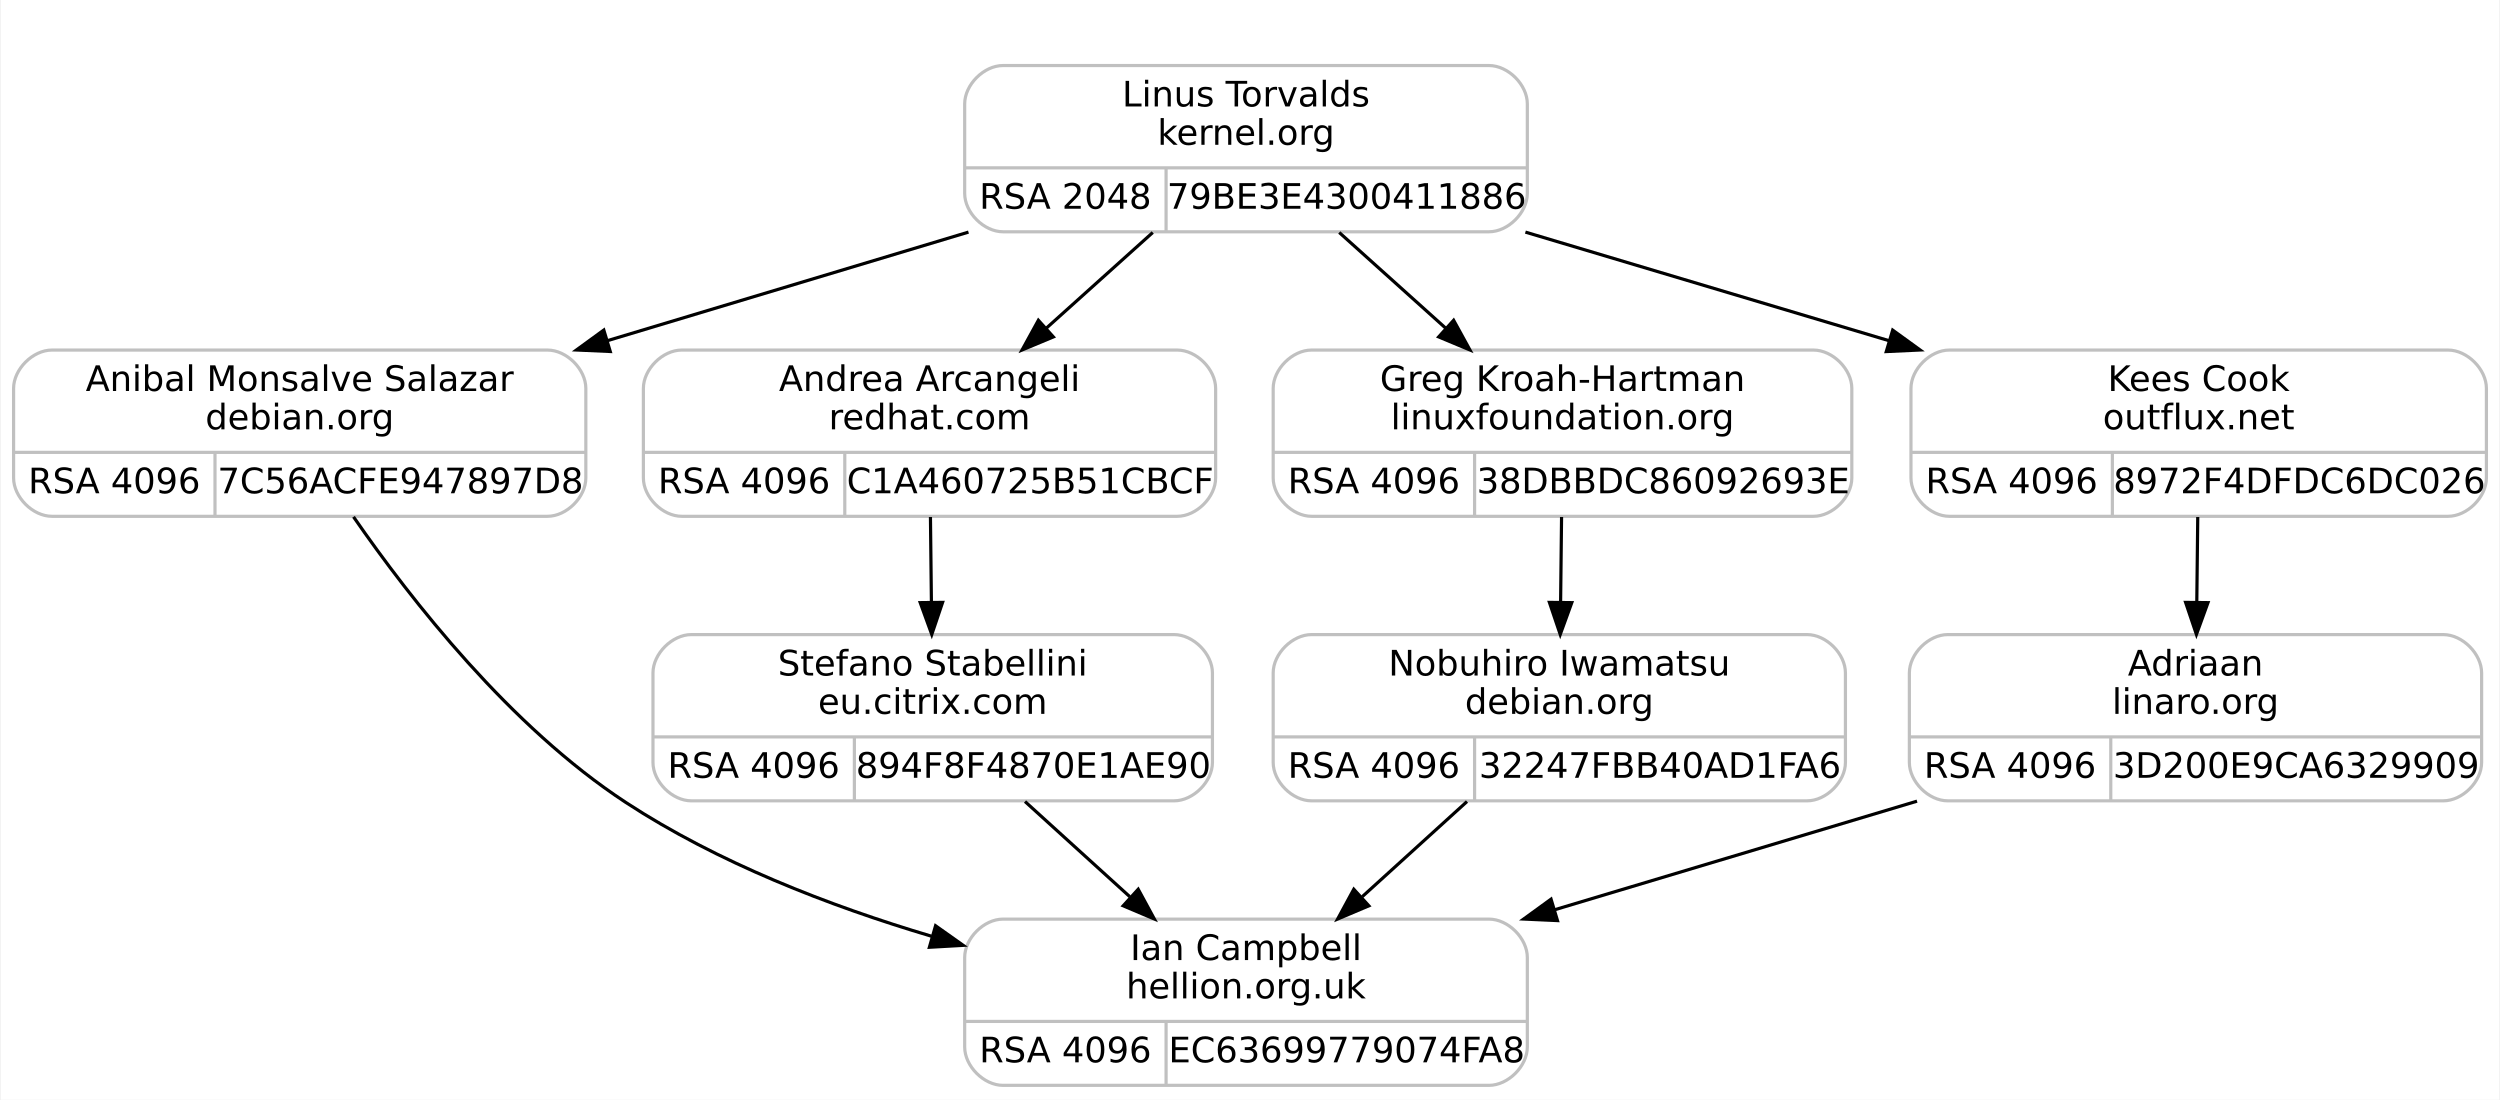
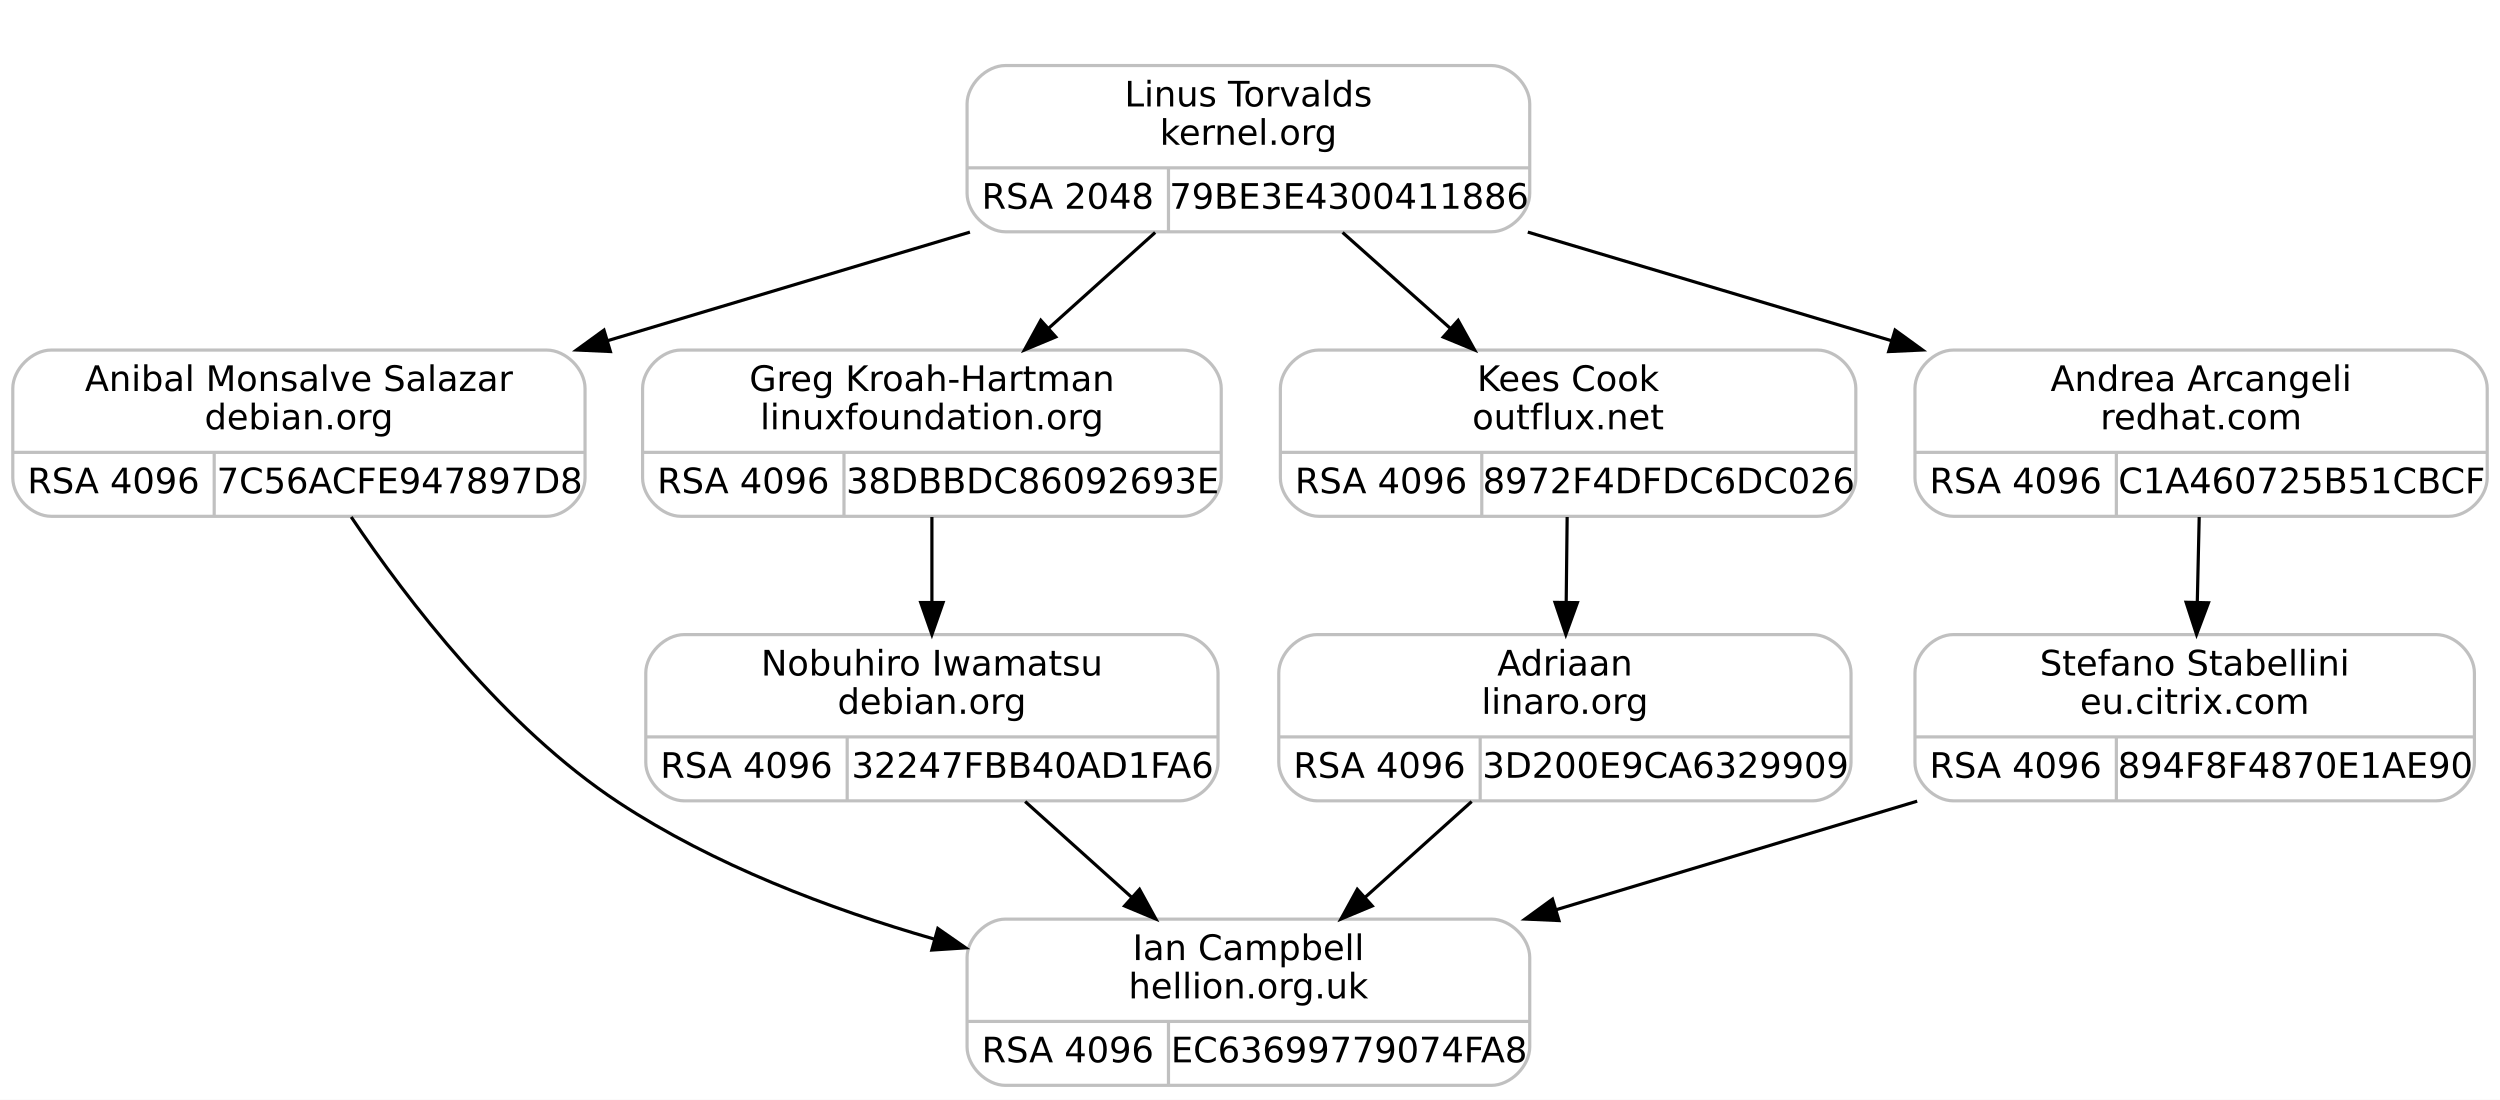
- <svg xmlns="http://www.w3.org/2000/svg" width="782pt" height="344pt" viewBox="0.00 0.00 781.50 344.00">
+ <svg xmlns="http://www.w3.org/2000/svg" width="782pt" height="344pt" viewBox="0.00 0.00 782.00 344.00">
  <g id="graph0" class="graph" transform="scale(1 1) rotate(0) translate(4 340)">
-     <polygon fill="#ffffff" stroke="transparent" points="-4,4 -4,-340 777.5,-340 777.5,4 -4,4" />
+     <polygon fill="#ffffff" stroke="transparent" points="-4,4 -4,-340 778,-340 778,4 -4,4" />
    <g id="clust1" class="cluster">
-       <polygon fill="none" stroke="#ffffff" points="289.5,-259 289.5,-328 481.5,-328 481.5,-259 289.5,-259" />
+       <polygon fill="none" stroke="#ffffff" points="290.5,-259 290.5,-328 482.5,-328 482.5,-259 290.5,-259" />
    </g>
    <g id="node1" class="node">
      <path fill="none" stroke="#c0c0c0" d="M12,-178.5C12,-178.5 167,-178.5 167,-178.5 173,-178.5 179,-184.5 179,-190.5 179,-190.5 179,-218.5 179,-218.5 179,-224.5 173,-230.5 167,-230.5 167,-230.5 12,-230.5 12,-230.5 6,-230.5 0,-224.5 0,-218.5 0,-218.5 0,-190.5 0,-190.5 0,-184.5 6,-178.5 12,-178.5" />
      <text text-anchor="middle" x="89.5" y="-217.7" font-family="droid sans,dejavu sans,helvetica" font-size="11.00" fill="#000000">Anibal Monsalve Salazar</text>
      <text text-anchor="middle" x="89.5" y="-205.7" font-family="droid sans,dejavu sans,helvetica" font-size="11.00" fill="#000000">debian.org</text>
      <polyline fill="none" stroke="#c0c0c0" points="0,-198.5 179,-198.5 " />
      <text text-anchor="middle" x="31.5" y="-185.7" font-family="droid sans,dejavu sans,helvetica" font-size="11.00" fill="#000000">RSA 4096</text>
      <polyline fill="none" stroke="#c0c0c0" points="63,-178.5 63,-198.5 " />
      <text text-anchor="middle" x="121" y="-185.7" font-family="droid sans,dejavu sans,helvetica" font-size="11.00" fill="#000000">7C56ACFE947897D8</text>
    </g>
    <g id="node3" class="node">
-       <path fill="none" stroke="#c0c0c0" d="M309.5,-.5C309.5,-.5 461.5,-.5 461.5,-.5 467.5,-.5 473.5,-6.5 473.5,-12.5 473.5,-12.5 473.5,-40.5 473.5,-40.5 473.5,-46.5 467.5,-52.5 461.5,-52.5 461.5,-52.5 309.5,-52.5 309.5,-52.5 303.5,-52.5 297.5,-46.5 297.5,-40.5 297.5,-40.5 297.5,-12.5 297.5,-12.5 297.5,-6.5 303.5,-.5 309.5,-.5" />
-       <text text-anchor="middle" x="385.5" y="-39.7" font-family="droid sans,dejavu sans,helvetica" font-size="11.00" fill="#000000">Ian Campbell</text>
-       <text text-anchor="middle" x="385.5" y="-27.7" font-family="droid sans,dejavu sans,helvetica" font-size="11.00" fill="#000000">hellion.org.uk</text>
-       <polyline fill="none" stroke="#c0c0c0" points="297.5,-20.5 473.5,-20.5 " />
-       <text text-anchor="middle" x="329" y="-7.7" font-family="droid sans,dejavu sans,helvetica" font-size="11.00" fill="#000000">RSA 4096</text>
-       <polyline fill="none" stroke="#c0c0c0" points="360.5,-.5 360.5,-20.5 " />
-       <text text-anchor="middle" x="417" y="-7.7" font-family="droid sans,dejavu sans,helvetica" font-size="11.00" fill="#000000">EC63699779074FA8</text>
+       <path fill="none" stroke="#c0c0c0" d="M310.5,-.5C310.5,-.5 462.5,-.5 462.5,-.5 468.5,-.5 474.5,-6.5 474.5,-12.5 474.5,-12.5 474.5,-40.5 474.5,-40.5 474.5,-46.5 468.5,-52.5 462.5,-52.5 462.5,-52.5 310.5,-52.5 310.5,-52.5 304.5,-52.5 298.5,-46.5 298.5,-40.5 298.5,-40.5 298.5,-12.5 298.5,-12.5 298.5,-6.5 304.5,-.5 310.5,-.5" />
+       <text text-anchor="middle" x="386.5" y="-39.7" font-family="droid sans,dejavu sans,helvetica" font-size="11.00" fill="#000000">Ian Campbell</text>
+       <text text-anchor="middle" x="386.5" y="-27.7" font-family="droid sans,dejavu sans,helvetica" font-size="11.00" fill="#000000">hellion.org.uk</text>
+       <polyline fill="none" stroke="#c0c0c0" points="298.5,-20.5 474.5,-20.5 " />
+       <text text-anchor="middle" x="330" y="-7.7" font-family="droid sans,dejavu sans,helvetica" font-size="11.00" fill="#000000">RSA 4096</text>
+       <polyline fill="none" stroke="#c0c0c0" points="361.5,-.5 361.5,-20.5 " />
+       <text text-anchor="middle" x="418" y="-7.7" font-family="droid sans,dejavu sans,helvetica" font-size="11.00" fill="#000000">EC63699779074FA8</text>
    </g>
    <g id="edge2" class="edge">
-       <path fill="none" stroke="#000000" d="M106.326,-178.333C124.409,-152.189 155.462,-112.587 191.5,-89 220.21,-70.209 255.005,-56.687 287.156,-47.137" />
-       <polygon fill="#000000" stroke="#000000" points="288.393,-50.423 297.039,-44.299 286.462,-43.695 288.393,-50.423" />
+       <path fill="none" stroke="#000000" d="M105.857,-178.289C123.476,-152.11 153.833,-112.481 189.5,-89 219.096,-69.516 255.173,-55.764 288.327,-46.221" />
+       <polygon fill="#000000" stroke="#000000" points="289.354,-49.568 298.05,-43.516 287.478,-42.824 289.354,-49.568" />
    </g>
    <g id="node2" class="node">
-       <path fill="none" stroke="#c0c0c0" d="M309.5,-267.5C309.5,-267.5 461.5,-267.5 461.5,-267.5 467.5,-267.5 473.5,-273.5 473.5,-279.5 473.5,-279.5 473.5,-307.5 473.5,-307.5 473.5,-313.5 467.5,-319.5 461.5,-319.5 461.5,-319.5 309.5,-319.5 309.5,-319.5 303.5,-319.5 297.5,-313.5 297.5,-307.5 297.5,-307.5 297.5,-279.5 297.5,-279.5 297.5,-273.5 303.5,-267.5 309.5,-267.5" />
-       <text text-anchor="middle" x="385.5" y="-306.7" font-family="droid sans,dejavu sans,helvetica" font-size="11.00" fill="#000000">Linus Torvalds</text>
-       <text text-anchor="middle" x="385.5" y="-294.7" font-family="droid sans,dejavu sans,helvetica" font-size="11.00" fill="#000000">kernel.org</text>
-       <polyline fill="none" stroke="#c0c0c0" points="297.5,-287.5 473.5,-287.5 " />
-       <text text-anchor="middle" x="329" y="-274.7" font-family="droid sans,dejavu sans,helvetica" font-size="11.00" fill="#000000">RSA 2048</text>
-       <polyline fill="none" stroke="#c0c0c0" points="360.5,-267.5 360.5,-287.5 " />
-       <text text-anchor="middle" x="417" y="-274.7" font-family="droid sans,dejavu sans,helvetica" font-size="11.00" fill="#000000">79BE3E4300411886</text>
+       <path fill="none" stroke="#c0c0c0" d="M310.5,-267.5C310.5,-267.5 462.5,-267.5 462.5,-267.5 468.5,-267.5 474.5,-273.5 474.5,-279.5 474.5,-279.5 474.5,-307.5 474.5,-307.5 474.5,-313.5 468.5,-319.5 462.5,-319.5 462.5,-319.5 310.5,-319.5 310.5,-319.5 304.5,-319.5 298.5,-313.5 298.5,-307.5 298.5,-307.5 298.5,-279.5 298.5,-279.5 298.5,-273.5 304.5,-267.5 310.5,-267.5" />
+       <text text-anchor="middle" x="386.5" y="-306.7" font-family="droid sans,dejavu sans,helvetica" font-size="11.00" fill="#000000">Linus Torvalds</text>
+       <text text-anchor="middle" x="386.5" y="-294.7" font-family="droid sans,dejavu sans,helvetica" font-size="11.00" fill="#000000">kernel.org</text>
+       <polyline fill="none" stroke="#c0c0c0" points="298.5,-287.5 474.5,-287.5 " />
+       <text text-anchor="middle" x="330" y="-274.7" font-family="droid sans,dejavu sans,helvetica" font-size="11.00" fill="#000000">RSA 2048</text>
+       <polyline fill="none" stroke="#c0c0c0" points="361.5,-267.5 361.5,-287.5 " />
+       <text text-anchor="middle" x="418" y="-274.7" font-family="droid sans,dejavu sans,helvetica" font-size="11.00" fill="#000000">79BE3E4300411886</text>
    </g>
    <g id="edge1" class="edge">
-       <path fill="none" stroke="#000000" d="M298.69,-267.398C263.222,-256.734 222.062,-244.358 185.683,-233.42" />
-       <polygon fill="#000000" stroke="#000000" points="186.637,-230.052 176.052,-230.524 184.621,-236.756 186.637,-230.052" />
+       <path fill="none" stroke="#000000" d="M299.397,-267.398C263.808,-256.734 222.51,-244.358 186.008,-233.42" />
+       <polygon fill="#000000" stroke="#000000" points="186.929,-230.042 176.345,-230.524 184.919,-236.748 186.929,-230.042" />
    </g>
    <g id="node4" class="node">
-       <path fill="none" stroke="#c0c0c0" d="M209,-178.5C209,-178.5 364,-178.5 364,-178.5 370,-178.5 376,-184.5 376,-190.5 376,-190.5 376,-218.5 376,-218.5 376,-224.5 370,-230.5 364,-230.5 364,-230.5 209,-230.5 209,-230.5 203,-230.5 197,-224.5 197,-218.5 197,-218.5 197,-190.5 197,-190.5 197,-184.5 203,-178.5 209,-178.5" />
-       <text text-anchor="middle" x="286.5" y="-217.7" font-family="droid sans,dejavu sans,helvetica" font-size="11.00" fill="#000000">Andrea Arcangeli</text>
-       <text text-anchor="middle" x="286.5" y="-205.7" font-family="droid sans,dejavu sans,helvetica" font-size="11.00" fill="#000000">redhat.com</text>
-       <polyline fill="none" stroke="#c0c0c0" points="197,-198.5 376,-198.5 " />
+       <path fill="none" stroke="#c0c0c0" d="M209,-178.5C209,-178.5 366,-178.5 366,-178.5 372,-178.5 378,-184.5 378,-190.5 378,-190.5 378,-218.5 378,-218.5 378,-224.5 372,-230.5 366,-230.5 366,-230.5 209,-230.5 209,-230.5 203,-230.5 197,-224.5 197,-218.5 197,-218.5 197,-190.5 197,-190.5 197,-184.5 203,-178.5 209,-178.5" />
+       <text text-anchor="middle" x="287.5" y="-217.7" font-family="droid sans,dejavu sans,helvetica" font-size="11.00" fill="#000000">Greg Kroah-Hartman</text>
+       <text text-anchor="middle" x="287.5" y="-205.7" font-family="droid sans,dejavu sans,helvetica" font-size="11.00" fill="#000000">linuxfoundation.org</text>
+       <polyline fill="none" stroke="#c0c0c0" points="197,-198.5 378,-198.5 " />
      <text text-anchor="middle" x="228.5" y="-185.7" font-family="droid sans,dejavu sans,helvetica" font-size="11.00" fill="#000000">RSA 4096</text>
      <polyline fill="none" stroke="#c0c0c0" points="260,-178.5 260,-198.5 " />
-       <text text-anchor="middle" x="318" y="-185.7" font-family="droid sans,dejavu sans,helvetica" font-size="11.00" fill="#000000">C1A460725B51CBCF</text>
+       <text text-anchor="middle" x="319" y="-185.7" font-family="droid sans,dejavu sans,helvetica" font-size="11.00" fill="#000000">38DBBDC86092693E</text>
    </g>
    <g id="edge3" class="edge">
-       <path fill="none" stroke="#000000" d="M356.332,-267.278C345.859,-257.863 333.916,-247.126 322.904,-237.227" />
-       <polygon fill="#000000" stroke="#000000" points="325.236,-234.617 315.459,-230.534 320.556,-239.822 325.236,-234.617" />
+       <path fill="none" stroke="#000000" d="M357.332,-267.278C346.859,-257.863 334.916,-247.126 323.904,-237.227" />
+       <polygon fill="#000000" stroke="#000000" points="326.236,-234.617 316.459,-230.534 321.556,-239.822 326.236,-234.617" />
    </g>
    <g id="node6" class="node">
-       <path fill="none" stroke="#c0c0c0" d="M406,-178.5C406,-178.5 563,-178.5 563,-178.5 569,-178.5 575,-184.5 575,-190.5 575,-190.5 575,-218.5 575,-218.5 575,-224.5 569,-230.5 563,-230.5 563,-230.5 406,-230.5 406,-230.5 400,-230.5 394,-224.5 394,-218.5 394,-218.5 394,-190.5 394,-190.5 394,-184.5 400,-178.5 406,-178.5" />
-       <text text-anchor="middle" x="484.5" y="-217.7" font-family="droid sans,dejavu sans,helvetica" font-size="11.00" fill="#000000">Greg Kroah-Hartman</text>
-       <text text-anchor="middle" x="484.5" y="-205.7" font-family="droid sans,dejavu sans,helvetica" font-size="11.00" fill="#000000">linuxfoundation.org</text>
-       <polyline fill="none" stroke="#c0c0c0" points="394,-198.5 575,-198.5 " />
-       <text text-anchor="middle" x="425.5" y="-185.7" font-family="droid sans,dejavu sans,helvetica" font-size="11.00" fill="#000000">RSA 4096</text>
-       <polyline fill="none" stroke="#c0c0c0" points="457,-178.5 457,-198.5 " />
-       <text text-anchor="middle" x="516" y="-185.7" font-family="droid sans,dejavu sans,helvetica" font-size="11.00" fill="#000000">38DBBDC86092693E</text>
+       <path fill="none" stroke="#c0c0c0" d="M408.5,-178.5C408.5,-178.5 564.5,-178.5 564.5,-178.5 570.5,-178.5 576.5,-184.5 576.5,-190.5 576.5,-190.5 576.5,-218.5 576.5,-218.5 576.5,-224.5 570.5,-230.5 564.5,-230.5 564.5,-230.5 408.5,-230.5 408.5,-230.5 402.5,-230.5 396.5,-224.5 396.5,-218.5 396.5,-218.5 396.5,-190.5 396.5,-190.5 396.5,-184.5 402.5,-178.5 408.5,-178.5" />
+       <text text-anchor="middle" x="486.5" y="-217.7" font-family="droid sans,dejavu sans,helvetica" font-size="11.00" fill="#000000">Kees Cook</text>
+       <text text-anchor="middle" x="486.5" y="-205.7" font-family="droid sans,dejavu sans,helvetica" font-size="11.00" fill="#000000">outflux.net</text>
+       <polyline fill="none" stroke="#c0c0c0" points="396.5,-198.5 576.5,-198.5 " />
+       <text text-anchor="middle" x="428" y="-185.7" font-family="droid sans,dejavu sans,helvetica" font-size="11.00" fill="#000000">RSA 4096</text>
+       <polyline fill="none" stroke="#c0c0c0" points="459.5,-178.5 459.5,-198.5 " />
+       <text text-anchor="middle" x="518" y="-185.7" font-family="droid sans,dejavu sans,helvetica" font-size="11.00" fill="#000000">8972F4DFDC6DC026</text>
    </g>
    <g id="edge6" class="edge">
-       <path fill="none" stroke="#000000" d="M414.668,-267.278C425.141,-257.863 437.084,-247.126 448.096,-237.227" />
-       <polygon fill="#000000" stroke="#000000" points="450.444,-239.822 455.541,-230.534 445.764,-234.617 450.444,-239.822" />
+       <path fill="none" stroke="#000000" d="M415.962,-267.278C426.541,-257.863 438.605,-247.126 449.728,-237.227" />
+       <polygon fill="#000000" stroke="#000000" points="452.105,-239.797 457.248,-230.534 447.451,-234.568 452.105,-239.797" />
    </g>
    <g id="node8" class="node">
-       <path fill="none" stroke="#c0c0c0" d="M605.5,-178.5C605.5,-178.5 761.5,-178.5 761.5,-178.5 767.5,-178.5 773.5,-184.5 773.5,-190.5 773.5,-190.5 773.5,-218.5 773.5,-218.5 773.5,-224.5 767.5,-230.5 761.5,-230.5 761.5,-230.5 605.5,-230.5 605.5,-230.5 599.5,-230.5 593.5,-224.5 593.5,-218.5 593.5,-218.5 593.5,-190.5 593.5,-190.5 593.5,-184.5 599.5,-178.5 605.5,-178.5" />
-       <text text-anchor="middle" x="683.5" y="-217.7" font-family="droid sans,dejavu sans,helvetica" font-size="11.00" fill="#000000">Kees Cook</text>
-       <text text-anchor="middle" x="683.5" y="-205.7" font-family="droid sans,dejavu sans,helvetica" font-size="11.00" fill="#000000">outflux.net</text>
-       <polyline fill="none" stroke="#c0c0c0" points="593.5,-198.5 773.5,-198.5 " />
-       <text text-anchor="middle" x="625" y="-185.7" font-family="droid sans,dejavu sans,helvetica" font-size="11.00" fill="#000000">RSA 4096</text>
-       <polyline fill="none" stroke="#c0c0c0" points="656.5,-178.5 656.5,-198.5 " />
-       <text text-anchor="middle" x="715" y="-185.7" font-family="droid sans,dejavu sans,helvetica" font-size="11.00" fill="#000000">8972F4DFDC6DC026</text>
+       <path fill="none" stroke="#c0c0c0" d="M607,-178.5C607,-178.5 762,-178.5 762,-178.5 768,-178.5 774,-184.5 774,-190.5 774,-190.5 774,-218.5 774,-218.5 774,-224.5 768,-230.5 762,-230.5 762,-230.5 607,-230.5 607,-230.5 601,-230.5 595,-224.5 595,-218.5 595,-218.5 595,-190.5 595,-190.5 595,-184.5 601,-178.5 607,-178.5" />
+       <text text-anchor="middle" x="684.5" y="-217.7" font-family="droid sans,dejavu sans,helvetica" font-size="11.00" fill="#000000">Andrea Arcangeli</text>
+       <text text-anchor="middle" x="684.5" y="-205.7" font-family="droid sans,dejavu sans,helvetica" font-size="11.00" fill="#000000">redhat.com</text>
+       <polyline fill="none" stroke="#c0c0c0" points="595,-198.5 774,-198.5 " />
+       <text text-anchor="middle" x="626.5" y="-185.7" font-family="droid sans,dejavu sans,helvetica" font-size="11.00" fill="#000000">RSA 4096</text>
+       <polyline fill="none" stroke="#c0c0c0" points="658,-178.5 658,-198.5 " />
+       <text text-anchor="middle" x="716" y="-185.7" font-family="droid sans,dejavu sans,helvetica" font-size="11.00" fill="#000000">C1A460725B51CBCF</text>
    </g>
    <g id="edge9" class="edge">
-       <path fill="none" stroke="#000000" d="M472.896,-267.398C508.605,-256.734 550.042,-244.358 586.667,-233.42" />
-       <polygon fill="#000000" stroke="#000000" points="587.783,-236.74 596.363,-230.524 585.779,-230.032 587.783,-236.74" />
+       <path fill="none" stroke="#000000" d="M473.896,-267.398C509.605,-256.734 551.042,-244.358 587.667,-233.42" />
+       <polygon fill="#000000" stroke="#000000" points="588.783,-236.74 597.363,-230.524 586.779,-230.032 588.783,-236.74" />
    </g>
    <g id="node5" class="node">
-       <path fill="none" stroke="#c0c0c0" d="M212,-89.5C212,-89.5 363,-89.5 363,-89.5 369,-89.5 375,-95.5 375,-101.5 375,-101.5 375,-129.5 375,-129.5 375,-135.5 369,-141.5 363,-141.5 363,-141.5 212,-141.5 212,-141.5 206,-141.5 200,-135.5 200,-129.5 200,-129.5 200,-101.5 200,-101.5 200,-95.5 206,-89.5 212,-89.5" />
-       <text text-anchor="middle" x="287.5" y="-128.7" font-family="droid sans,dejavu sans,helvetica" font-size="11.00" fill="#000000">Stefano Stabellini</text>
-       <text text-anchor="middle" x="287.5" y="-116.7" font-family="droid sans,dejavu sans,helvetica" font-size="11.00" fill="#000000">eu.citrix.com</text>
-       <polyline fill="none" stroke="#c0c0c0" points="200,-109.5 375,-109.5 " />
-       <text text-anchor="middle" x="231.5" y="-96.7" font-family="droid sans,dejavu sans,helvetica" font-size="11.00" fill="#000000">RSA 4096</text>
-       <polyline fill="none" stroke="#c0c0c0" points="263,-89.5 263,-109.5 " />
-       <text text-anchor="middle" x="319" y="-96.7" font-family="droid sans,dejavu sans,helvetica" font-size="11.00" fill="#000000">894F8F4870E1AE90</text>
+       <path fill="none" stroke="#c0c0c0" d="M210,-89.5C210,-89.5 365,-89.5 365,-89.5 371,-89.5 377,-95.5 377,-101.5 377,-101.5 377,-129.5 377,-129.5 377,-135.5 371,-141.5 365,-141.5 365,-141.5 210,-141.5 210,-141.5 204,-141.5 198,-135.5 198,-129.5 198,-129.5 198,-101.5 198,-101.5 198,-95.5 204,-89.5 210,-89.5" />
+       <text text-anchor="middle" x="287.5" y="-128.7" font-family="droid sans,dejavu sans,helvetica" font-size="11.00" fill="#000000">Nobuhiro Iwamatsu</text>
+       <text text-anchor="middle" x="287.5" y="-116.7" font-family="droid sans,dejavu sans,helvetica" font-size="11.00" fill="#000000">debian.org</text>
+       <polyline fill="none" stroke="#c0c0c0" points="198,-109.5 377,-109.5 " />
+       <text text-anchor="middle" x="229.5" y="-96.7" font-family="droid sans,dejavu sans,helvetica" font-size="11.00" fill="#000000">RSA 4096</text>
+       <polyline fill="none" stroke="#c0c0c0" points="261,-89.5 261,-109.5 " />
+       <text text-anchor="middle" x="319" y="-96.7" font-family="droid sans,dejavu sans,helvetica" font-size="11.00" fill="#000000">32247FBB40AD1FA6</text>
    </g>
    <g id="edge4" class="edge">
-       <path fill="none" stroke="#000000" d="M286.795,-178.278C286.888,-169.95 286.993,-160.587 287.093,-151.684" />
-       <polygon fill="#000000" stroke="#000000" points="290.595,-151.573 287.207,-141.534 283.595,-151.494 290.595,-151.573" />
+       <path fill="none" stroke="#000000" d="M287.5,-178.278C287.5,-169.95 287.5,-160.587 287.5,-151.684" />
+       <polygon fill="#000000" stroke="#000000" points="291,-151.534 287.5,-141.534 284,-151.534 291,-151.534" />
    </g>
    <g id="edge5" class="edge">
-       <path fill="none" stroke="#000000" d="M316.373,-89.278C326.641,-79.954 338.336,-69.333 349.149,-59.513" />
-       <polygon fill="#000000" stroke="#000000" points="351.783,-61.848 356.833,-52.534 347.077,-56.666 351.783,-61.848" />
+       <path fill="none" stroke="#000000" d="M316.668,-89.278C327.141,-79.863 339.084,-69.126 350.096,-59.227" />
+       <polygon fill="#000000" stroke="#000000" points="352.444,-61.822 357.541,-52.534 347.764,-56.617 352.444,-61.822" />
    </g>
    <g id="node7" class="node">
-       <path fill="none" stroke="#c0c0c0" d="M406,-89.5C406,-89.5 561,-89.5 561,-89.5 567,-89.5 573,-95.5 573,-101.5 573,-101.5 573,-129.5 573,-129.5 573,-135.5 567,-141.5 561,-141.5 561,-141.5 406,-141.5 406,-141.5 400,-141.5 394,-135.5 394,-129.5 394,-129.5 394,-101.5 394,-101.5 394,-95.5 400,-89.5 406,-89.5" />
-       <text text-anchor="middle" x="483.5" y="-128.7" font-family="droid sans,dejavu sans,helvetica" font-size="11.00" fill="#000000">Nobuhiro Iwamatsu</text>
-       <text text-anchor="middle" x="483.5" y="-116.7" font-family="droid sans,dejavu sans,helvetica" font-size="11.00" fill="#000000">debian.org</text>
-       <polyline fill="none" stroke="#c0c0c0" points="394,-109.5 573,-109.5 " />
-       <text text-anchor="middle" x="425.5" y="-96.7" font-family="droid sans,dejavu sans,helvetica" font-size="11.00" fill="#000000">RSA 4096</text>
-       <polyline fill="none" stroke="#c0c0c0" points="457,-89.5 457,-109.5 " />
-       <text text-anchor="middle" x="515" y="-96.7" font-family="droid sans,dejavu sans,helvetica" font-size="11.00" fill="#000000">32247FBB40AD1FA6</text>
+       <path fill="none" stroke="#c0c0c0" d="M408,-89.5C408,-89.5 563,-89.5 563,-89.5 569,-89.5 575,-95.5 575,-101.5 575,-101.5 575,-129.5 575,-129.5 575,-135.5 569,-141.5 563,-141.5 563,-141.5 408,-141.5 408,-141.5 402,-141.5 396,-135.5 396,-129.5 396,-129.5 396,-101.5 396,-101.5 396,-95.5 402,-89.5 408,-89.5" />
+       <text text-anchor="middle" x="485.5" y="-128.7" font-family="droid sans,dejavu sans,helvetica" font-size="11.00" fill="#000000">Adriaan</text>
+       <text text-anchor="middle" x="485.5" y="-116.7" font-family="droid sans,dejavu sans,helvetica" font-size="11.00" fill="#000000">linaro.org</text>
+       <polyline fill="none" stroke="#c0c0c0" points="396,-109.5 575,-109.5 " />
+       <text text-anchor="middle" x="427.5" y="-96.7" font-family="droid sans,dejavu sans,helvetica" font-size="11.00" fill="#000000">RSA 4096</text>
+       <polyline fill="none" stroke="#c0c0c0" points="459,-89.5 459,-109.5 " />
+       <text text-anchor="middle" x="517" y="-96.7" font-family="droid sans,dejavu sans,helvetica" font-size="11.00" fill="#000000">3D200E9CA6329909</text>
    </g>
    <g id="edge7" class="edge">
-       <path fill="none" stroke="#000000" d="M484.205,-178.278C484.112,-169.95 484.007,-160.587 483.907,-151.684" />
-       <polygon fill="#000000" stroke="#000000" points="487.405,-151.494 483.793,-141.534 480.405,-151.573 487.405,-151.494" />
+       <path fill="none" stroke="#000000" d="M486.205,-178.278C486.112,-169.95 486.007,-160.587 485.907,-151.684" />
+       <polygon fill="#000000" stroke="#000000" points="489.405,-151.494 485.793,-141.534 482.405,-151.573 489.405,-151.494" />
    </g>
    <g id="edge8" class="edge">
-       <path fill="none" stroke="#000000" d="M454.627,-89.278C444.359,-79.954 432.664,-69.333 421.851,-59.513" />
-       <polygon fill="#000000" stroke="#000000" points="423.923,-56.666 414.167,-52.534 419.217,-61.848 423.923,-56.666" />
+       <path fill="none" stroke="#000000" d="M456.332,-89.278C445.859,-79.863 433.916,-69.126 422.904,-59.227" />
+       <polygon fill="#000000" stroke="#000000" points="425.236,-56.617 415.459,-52.534 420.556,-61.822 425.236,-56.617" />
    </g>
    <g id="node9" class="node">
-       <path fill="none" stroke="#c0c0c0" d="M605,-89.5C605,-89.5 760,-89.5 760,-89.5 766,-89.5 772,-95.5 772,-101.5 772,-101.5 772,-129.5 772,-129.5 772,-135.5 766,-141.5 760,-141.5 760,-141.5 605,-141.5 605,-141.5 599,-141.5 593,-135.5 593,-129.5 593,-129.5 593,-101.5 593,-101.5 593,-95.5 599,-89.5 605,-89.5" />
-       <text text-anchor="middle" x="682.5" y="-128.7" font-family="droid sans,dejavu sans,helvetica" font-size="11.00" fill="#000000">Adriaan</text>
-       <text text-anchor="middle" x="682.5" y="-116.7" font-family="droid sans,dejavu sans,helvetica" font-size="11.00" fill="#000000">linaro.org</text>
-       <polyline fill="none" stroke="#c0c0c0" points="593,-109.5 772,-109.5 " />
-       <text text-anchor="middle" x="624.5" y="-96.7" font-family="droid sans,dejavu sans,helvetica" font-size="11.00" fill="#000000">RSA 4096</text>
-       <polyline fill="none" stroke="#c0c0c0" points="656,-89.5 656,-109.5 " />
-       <text text-anchor="middle" x="714" y="-96.7" font-family="droid sans,dejavu sans,helvetica" font-size="11.00" fill="#000000">3D200E9CA6329909</text>
+       <path fill="none" stroke="#c0c0c0" d="M607,-89.5C607,-89.5 758,-89.5 758,-89.5 764,-89.5 770,-95.5 770,-101.5 770,-101.5 770,-129.5 770,-129.5 770,-135.5 764,-141.5 758,-141.5 758,-141.5 607,-141.5 607,-141.5 601,-141.5 595,-135.5 595,-129.5 595,-129.5 595,-101.5 595,-101.5 595,-95.5 601,-89.5 607,-89.5" />
+       <text text-anchor="middle" x="682.5" y="-128.7" font-family="droid sans,dejavu sans,helvetica" font-size="11.00" fill="#000000">Stefano Stabellini</text>
+       <text text-anchor="middle" x="682.5" y="-116.7" font-family="droid sans,dejavu sans,helvetica" font-size="11.00" fill="#000000">eu.citrix.com</text>
+       <polyline fill="none" stroke="#c0c0c0" points="595,-109.5 770,-109.5 " />
+       <text text-anchor="middle" x="626.5" y="-96.7" font-family="droid sans,dejavu sans,helvetica" font-size="11.00" fill="#000000">RSA 4096</text>
+       <polyline fill="none" stroke="#c0c0c0" points="658,-89.5 658,-109.5 " />
+       <text text-anchor="middle" x="714" y="-96.7" font-family="droid sans,dejavu sans,helvetica" font-size="11.00" fill="#000000">894F8F4870E1AE90</text>
    </g>
    <g id="edge10" class="edge">
-       <path fill="none" stroke="#000000" d="M683.205,-178.278C683.112,-169.95 683.007,-160.587 682.907,-151.684" />
-       <polygon fill="#000000" stroke="#000000" points="686.405,-151.494 682.793,-141.534 679.405,-151.573 686.405,-151.494" />
+       <path fill="none" stroke="#000000" d="M683.911,-178.278C683.724,-169.95 683.513,-160.587 683.313,-151.684" />
+       <polygon fill="#000000" stroke="#000000" points="686.809,-151.453 683.085,-141.534 679.811,-151.61 686.809,-151.453" />
    </g>
    <g id="edge11" class="edge">
-       <path fill="none" stroke="#000000" d="M595.397,-89.398C559.808,-78.734 518.51,-66.358 482.008,-55.42" />
-       <polygon fill="#000000" stroke="#000000" points="482.929,-52.042 472.345,-52.524 480.919,-58.748 482.929,-52.042" />
+       <path fill="none" stroke="#000000" d="M595.69,-89.398C560.222,-78.734 519.062,-66.358 482.683,-55.42" />
+       <polygon fill="#000000" stroke="#000000" points="483.637,-52.052 473.052,-52.524 481.621,-58.755 483.637,-52.052" />
    </g>
  </g>
</svg>
